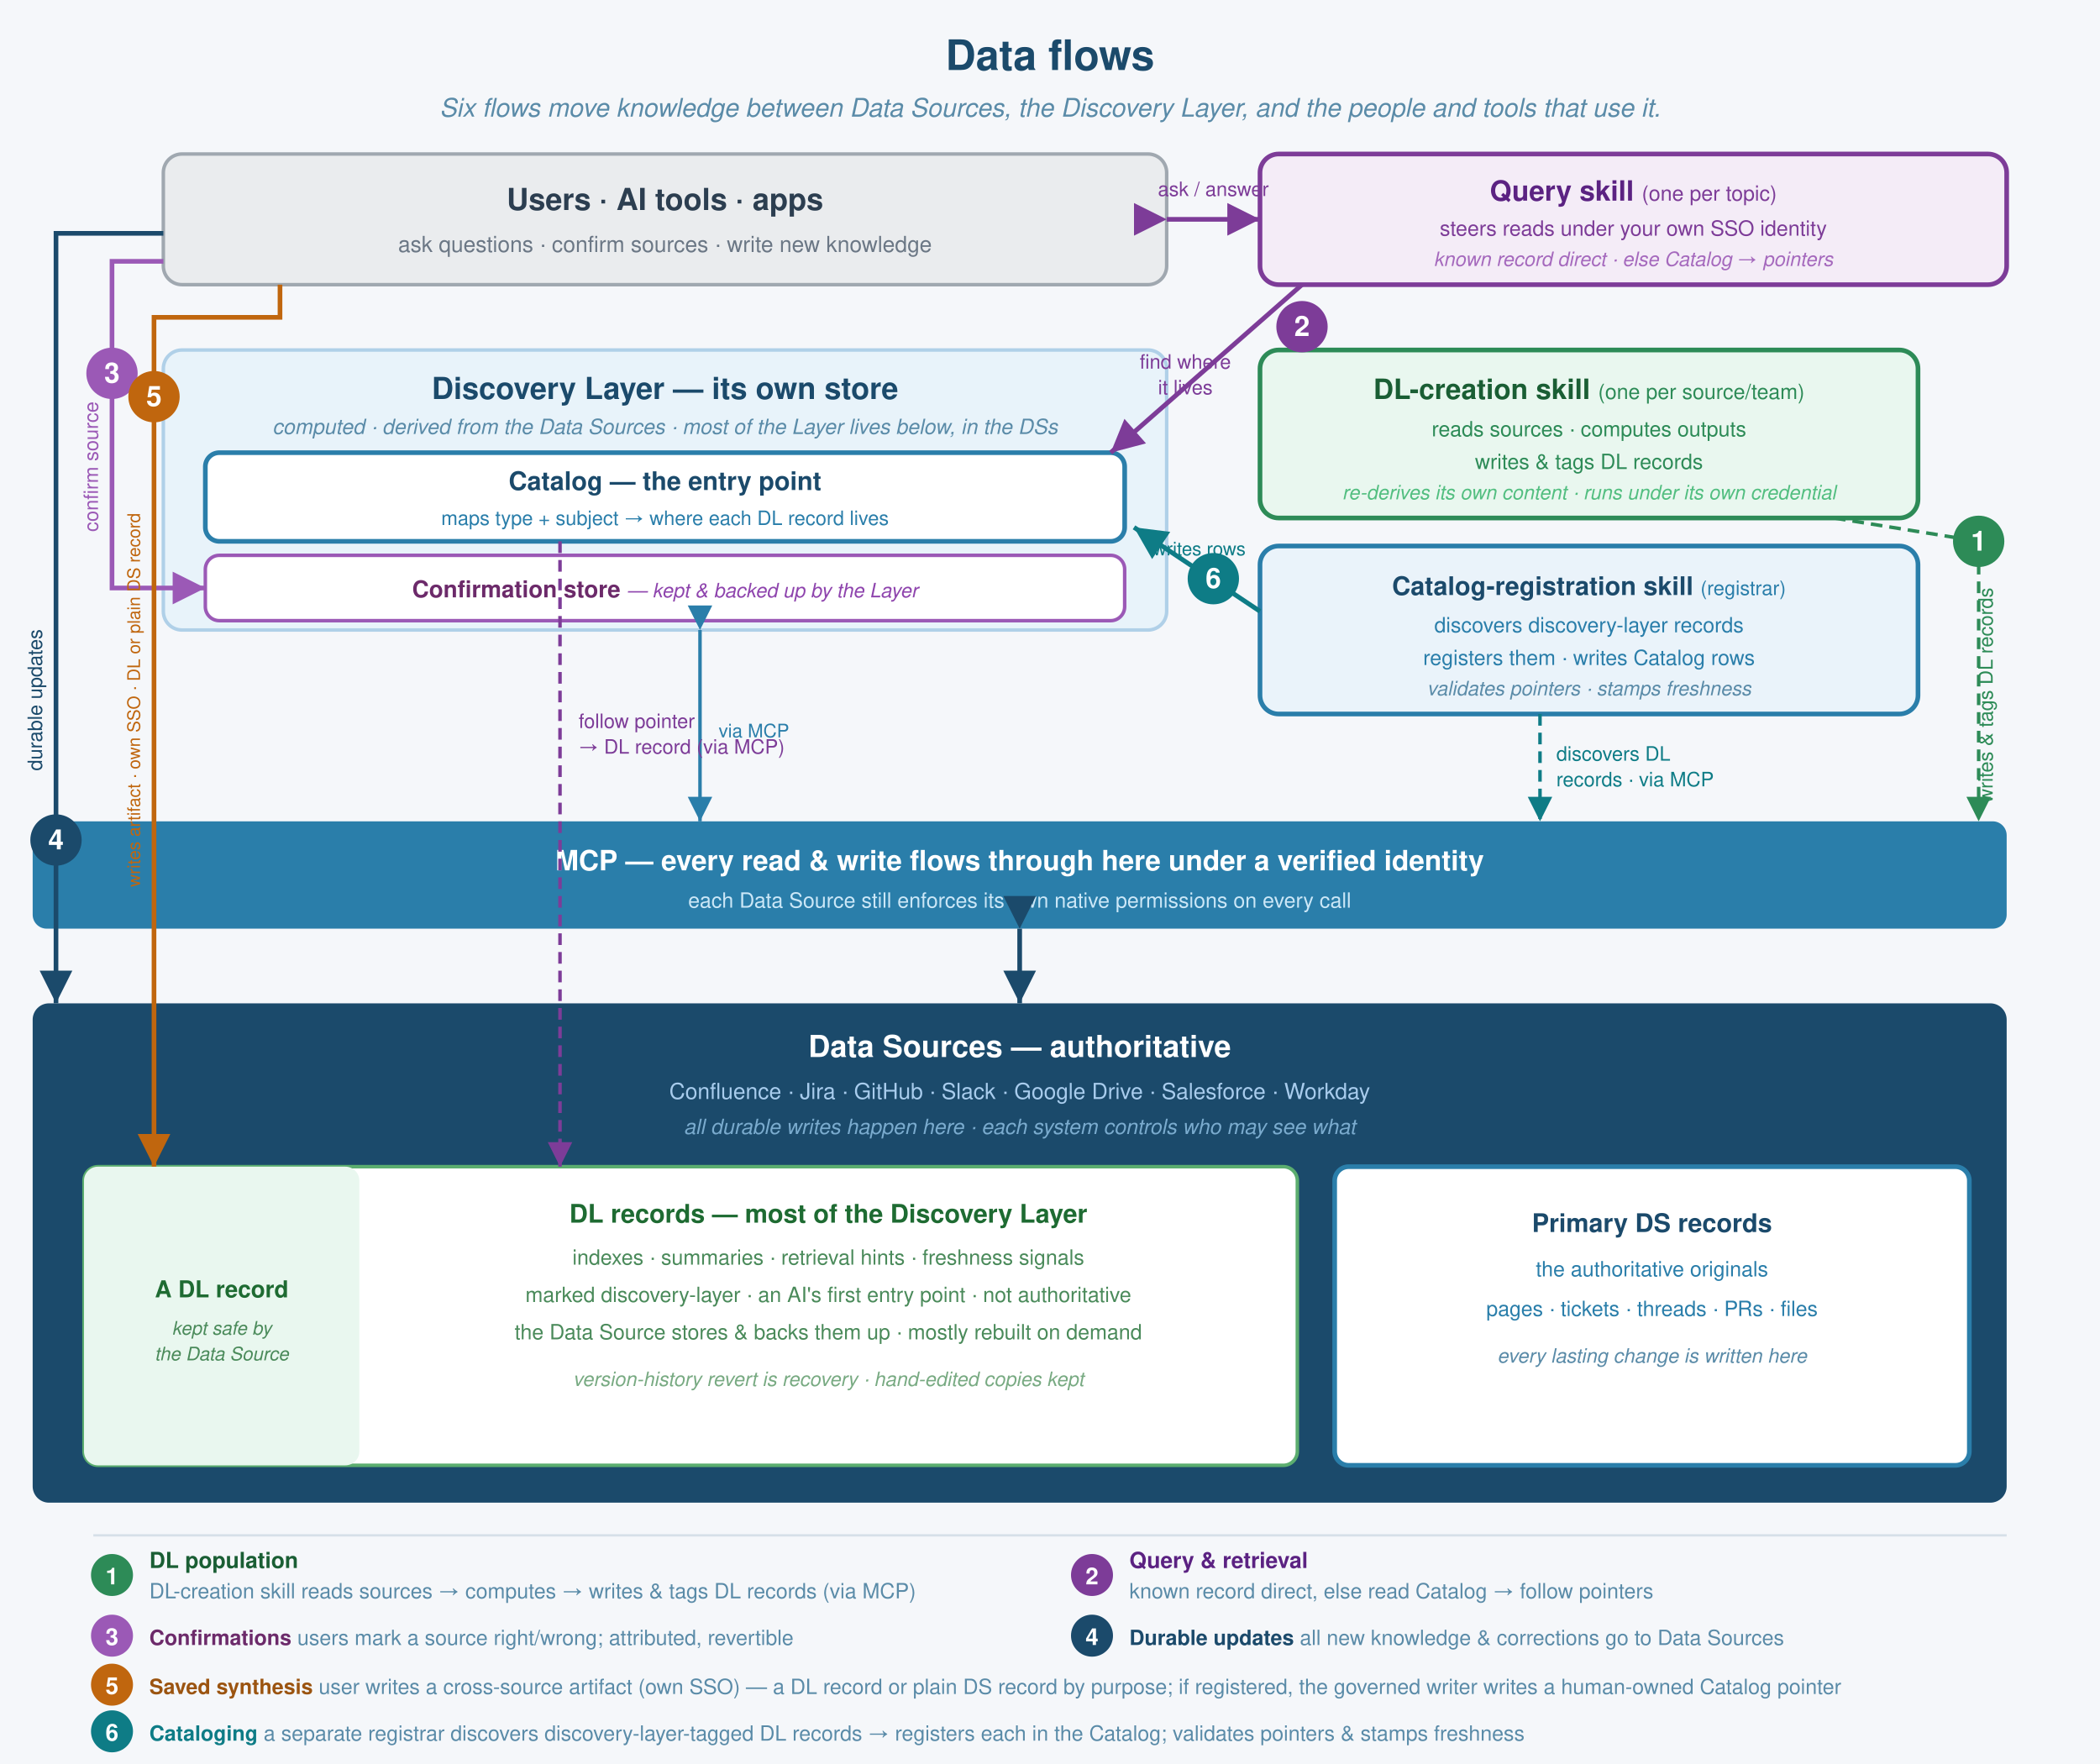
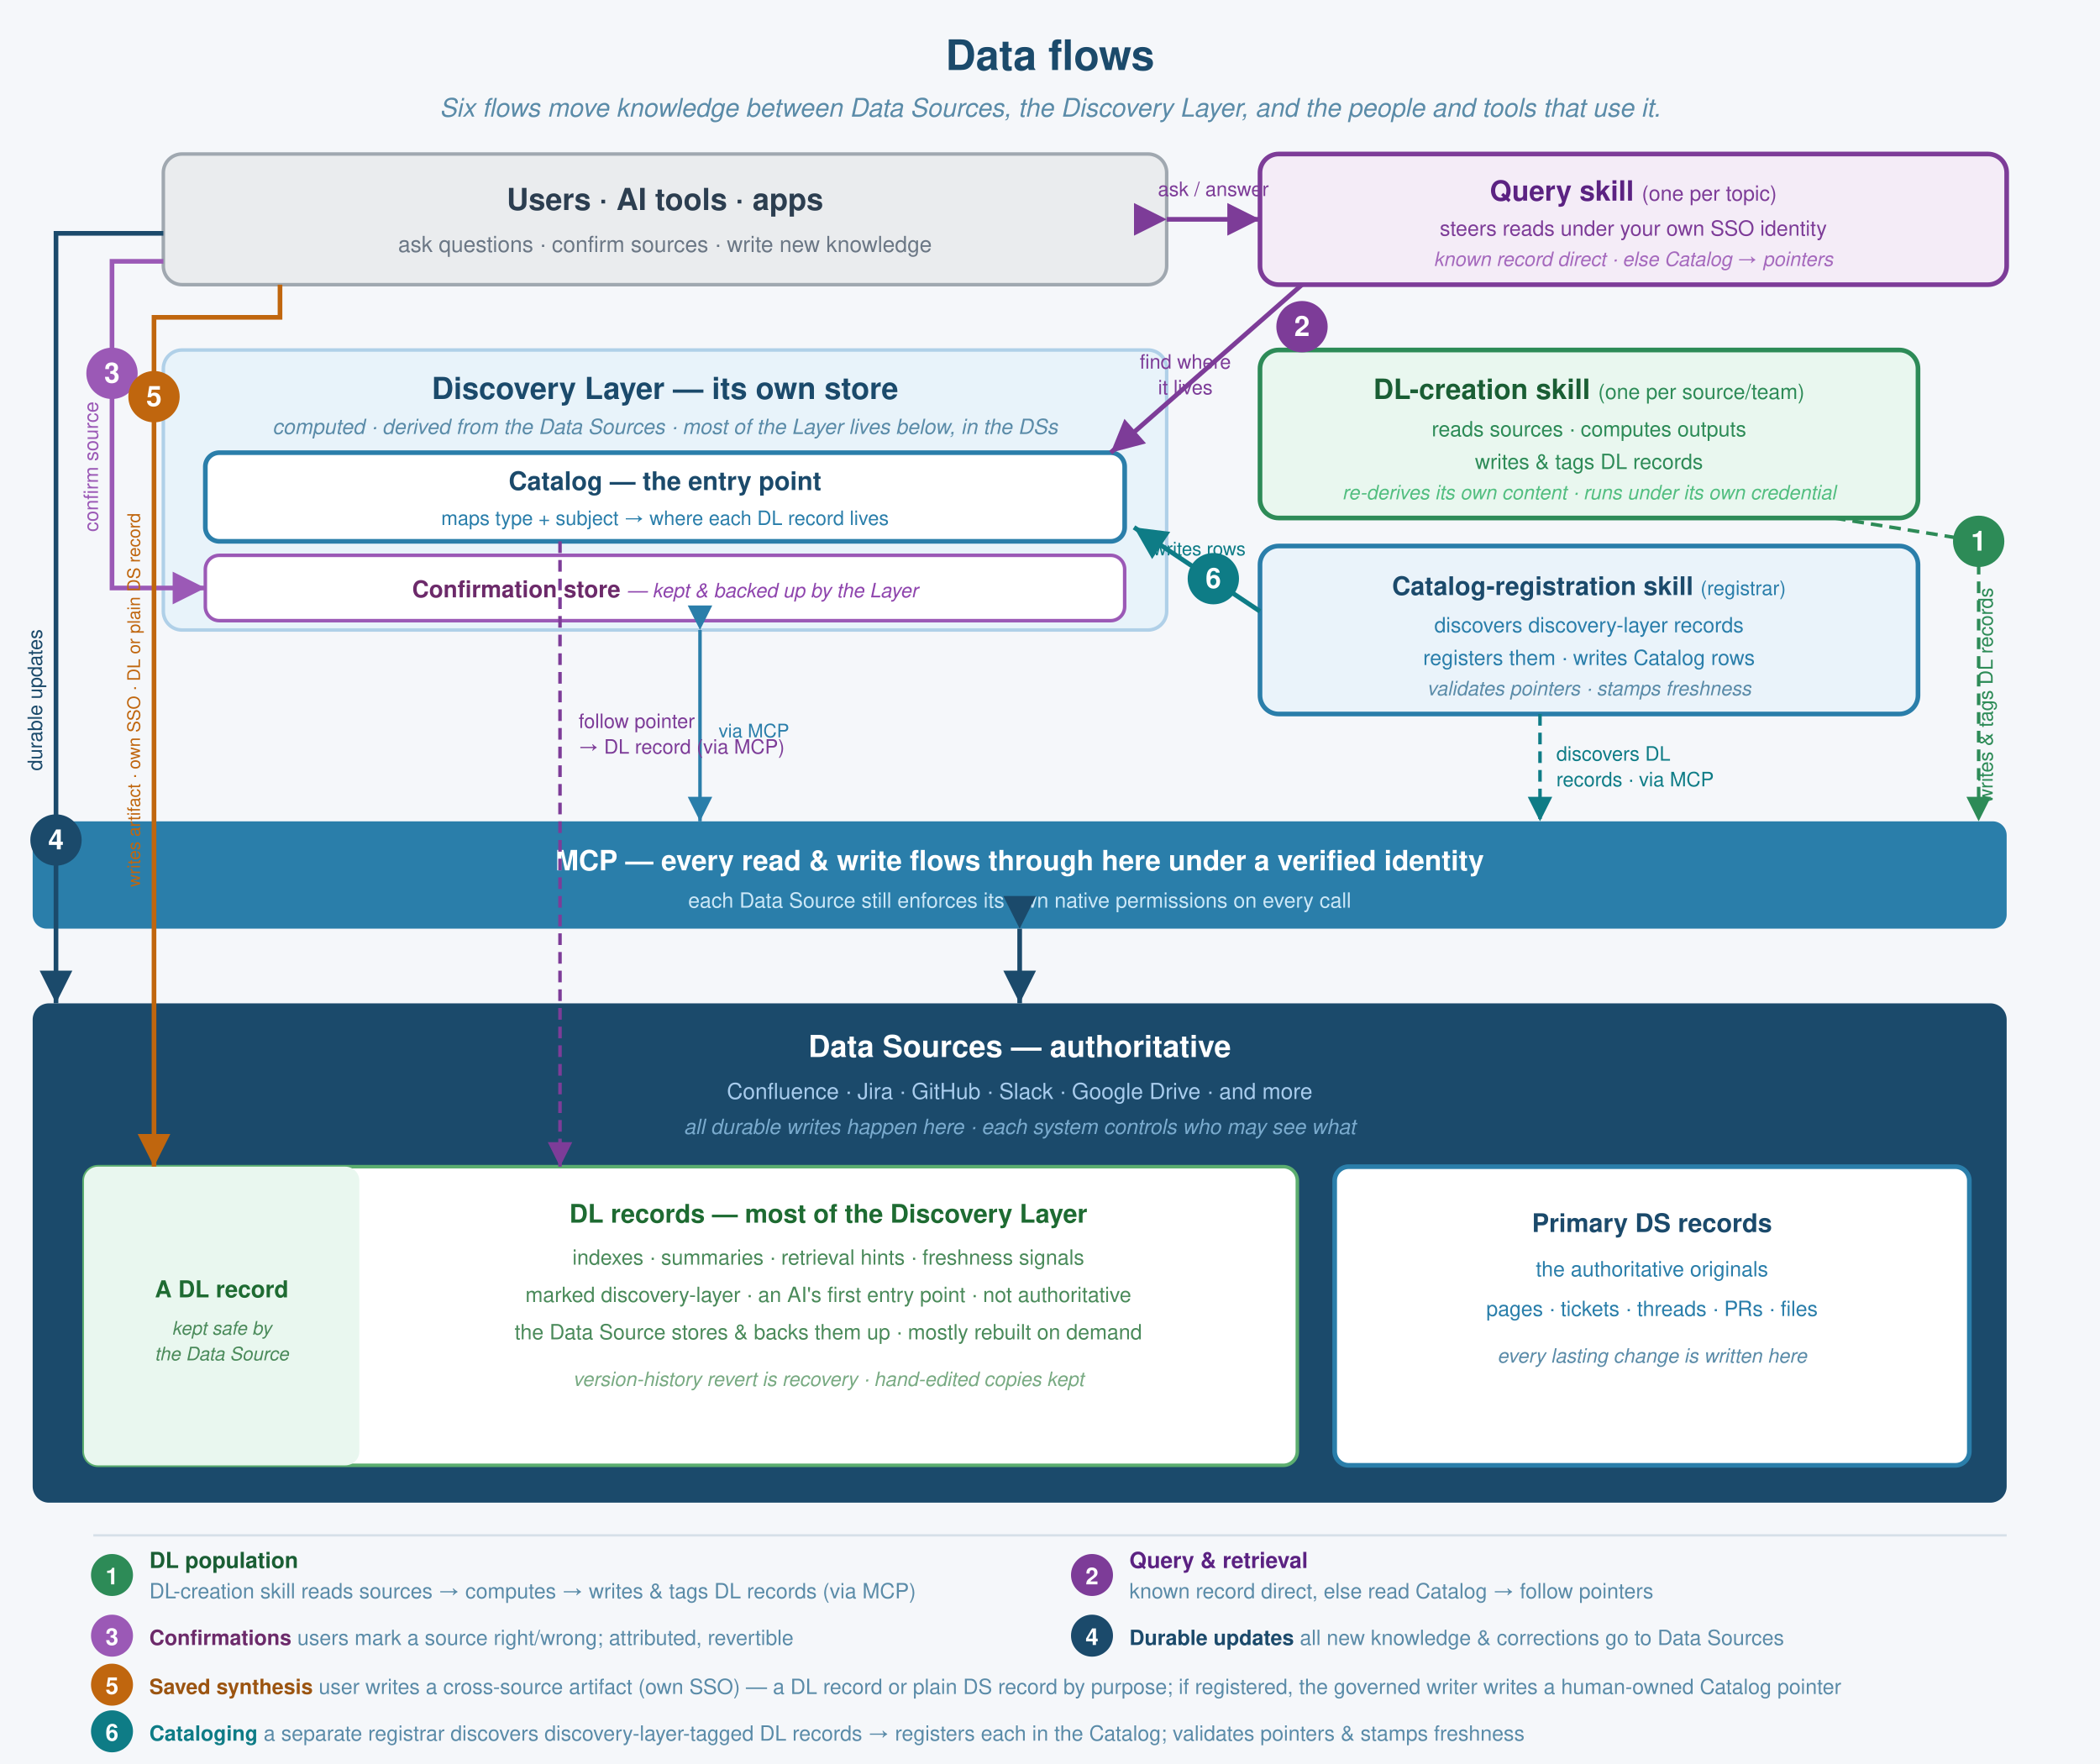
<svg xmlns="http://www.w3.org/2000/svg" width="900" height="756" viewBox="0 0 900 756" role="img" font-family="'Segoe UI', Helvetica, Arial, sans-serif">
  <defs>
    <marker id="aGreen" markerWidth="7" markerHeight="7" refX="7" refY="3.5" orient="auto">
      <path d="M0,0 L7,3.5 L0,7 Z" fill="#2D8B57" />
    </marker>
    <marker id="aPurple" markerWidth="7" markerHeight="7" refX="7" refY="3.5" orient="auto">
      <path d="M0,0 L7,3.5 L0,7 Z" fill="#7D3C98" />
    </marker>
    <marker id="aPurpleRev" markerWidth="7" markerHeight="7" refX="0" refY="3.5" orient="auto-start-reverse">
      <path d="M7,0 L0,3.5 L7,7 Z" fill="#7D3C98" />
    </marker>
    <marker id="aMag" markerWidth="7" markerHeight="7" refX="7" refY="3.5" orient="auto">
      <path d="M0,0 L7,3.5 L0,7 Z" fill="#9B59B6" />
    </marker>
    <marker id="aNavy" markerWidth="7" markerHeight="7" refX="7" refY="3.5" orient="auto">
      <path d="M0,0 L7,3.5 L0,7 Z" fill="#1B4A6B" />
    </marker>
    <marker id="aNavyRev" markerWidth="7" markerHeight="7" refX="0" refY="3.5" orient="auto-start-reverse">
      <path d="M7,0 L0,3.5 L7,7 Z" fill="#1B4A6B" />
    </marker>
    <marker id="aBlue" markerWidth="7" markerHeight="7" refX="7" refY="3.5" orient="auto">
      <path d="M0,0 L7,3.5 L0,7 Z" fill="#2A7EAA" />
    </marker>
    <marker id="aBlueRev" markerWidth="7" markerHeight="7" refX="0" refY="3.5" orient="auto-start-reverse">
      <path d="M7,0 L0,3.5 L7,7 Z" fill="#2A7EAA" />
    </marker>
    <marker id="aOrange" markerWidth="7" markerHeight="7" refX="7" refY="3.5" orient="auto">
      <path d="M0,0 L7,3.5 L0,7 Z" fill="#C0660E" />
    </marker>
    <marker id="aTeal" markerWidth="7" markerHeight="7" refX="7" refY="3.5" orient="auto">
      <path d="M0,0 L7,3.5 L0,7 Z" fill="#0E7C86" />
    </marker>
  </defs>
  <rect width="900" height="756" fill="#F5F7FA" />
  <text x="450" y="30" text-anchor="middle" font-size="18" font-weight="700" fill="#1B4A6B">Data flows</text>
  <text x="450" y="50" text-anchor="middle" font-size="11" font-style="italic" fill="#5A8BA8">Six flows move knowledge between Data Sources, the Discovery Layer, and the people and tools that use it.</text>
  <rect x="70" y="66" width="430" height="56" rx="8" fill="#EAECEE" stroke="#A0A8B0" stroke-width="1.5" />
  <text x="285" y="90" text-anchor="middle" font-size="13" font-weight="700" fill="#2C3E50">Users · AI tools · apps</text>
  <text x="285" y="108" text-anchor="middle" font-size="9.5" fill="#6B7785">ask questions · confirm sources · write new knowledge</text>
  <rect x="540" y="66" width="320" height="56" rx="8" fill="#F4ECF7" stroke="#7D3C98" stroke-width="2" />
  <text x="700" y="86" text-anchor="middle" font-size="12" font-weight="700" fill="#5B2282">Query skill  <tspan font-size="9" font-weight="400" fill="#7D3C98">(one per topic)</tspan>
  </text>
  <text x="700" y="101" text-anchor="middle" font-size="9" fill="#7D3C98">steers reads under your own SSO identity</text>
  <text x="700" y="114" text-anchor="middle" font-size="8.5" fill="#A569BD" font-style="italic">known record direct · else Catalog → pointers</text>
  <rect x="70" y="150" width="430" height="120" rx="8" fill="#E8F3FA" stroke="#B0D0E8" stroke-width="1.5" />
  <text x="285" y="171" text-anchor="middle" font-size="13" font-weight="700" fill="#1B4A6B">Discovery Layer — its own store</text>
  <text x="285" y="186" text-anchor="middle" font-size="9" font-style="italic" fill="#5A8BA8">computed · derived from the Data Sources · most of the Layer lives below, in the DSs</text>
  <rect x="88" y="194" width="394" height="38" rx="6" fill="#FFFFFF" stroke="#2A7EAA" stroke-width="2" />
  <text x="285" y="210" text-anchor="middle" font-size="11" font-weight="700" fill="#1B4A6B">Catalog — the entry point</text>
  <text x="285" y="225" text-anchor="middle" font-size="8.5" fill="#2A7EAA">maps  type + subject  →  where each DL record lives</text>
  <rect x="88" y="238" width="394" height="28" rx="6" fill="#FFFFFF" stroke="#9B59B6" stroke-width="1.5" />
  <text x="285" y="256" text-anchor="middle" font-size="10" font-weight="700" fill="#6C2A6A">Confirmation store  <tspan font-size="8.5" font-weight="400" font-style="italic" fill="#8E44AD">— kept &amp; backed up by the Layer</tspan>
  </text>
  <rect x="540" y="150" width="282" height="72" rx="8" fill="#E9F7EF" stroke="#2D8B57" stroke-width="2" />
  <text x="681" y="171" text-anchor="middle" font-size="12" font-weight="700" fill="#1A5E34">DL-creation skill  <tspan font-size="9" font-weight="400" fill="#2D8B57">(one per source/team)</tspan>
  </text>
  <text x="681" y="187" text-anchor="middle" font-size="9" fill="#2D8B57">reads sources · computes outputs</text>
  <text x="681" y="201" text-anchor="middle" font-size="9" fill="#2D8B57">writes &amp; tags DL records</text>
  <text x="681" y="214" text-anchor="middle" font-size="8.5" fill="#52BE80" font-style="italic">re-derives its own content · runs under its own credential</text>
  <rect x="540" y="234" width="282" height="72" rx="8" fill="#EAF3FA" stroke="#2A7EAA" stroke-width="2" />
  <text x="681" y="255" text-anchor="middle" font-size="11" font-weight="700" fill="#1B4A6B">Catalog-registration skill  <tspan font-size="8.5" font-weight="400" fill="#2A7EAA">(registrar)</tspan>
  </text>
  <text x="681" y="271" text-anchor="middle" font-size="9" fill="#2A7EAA">discovers discovery-layer records</text>
  <text x="681" y="285" text-anchor="middle" font-size="9" fill="#2A7EAA">registers them · writes Catalog rows</text>
  <text x="681" y="298" text-anchor="middle" font-size="8.5" fill="#5A8BA8" font-style="italic">validates pointers · stamps freshness</text>
  <rect x="14" y="352" width="846" height="46" rx="6" fill="#2A7EAA" />
  <text x="437" y="373" text-anchor="middle" font-size="12" font-weight="700" fill="#FFFFFF">MCP — every read &amp; write flows through here under a verified identity</text>
  <text x="437" y="389" text-anchor="middle" font-size="9" fill="#CBE7F7">each Data Source still enforces its own native permissions on every call</text>
  <rect x="14" y="430" width="846" height="214" rx="7" fill="#1B4A6B" />
  <text x="437" y="453" text-anchor="middle" font-size="13" font-weight="700" fill="#FFFFFF">Data Sources — authoritative</text>
-   <text x="437" y="471" text-anchor="middle" font-size="9.5" fill="#A8CCED">Confluence · Jira · GitHub · Slack · Google Drive · Salesforce · Workday</text>
+   <text x="437" y="471" text-anchor="middle" font-size="9.5" fill="#A8CCED">Confluence · Jira · GitHub · Slack · Google Drive · and more</text>
  <text x="437" y="486" text-anchor="middle" font-size="9" font-style="italic" fill="#7AABCE">all durable writes happen here · each system controls who may see what</text>
  <rect x="36" y="500" width="520" height="128" rx="6" fill="#FFFFFF" stroke="#5BAD6F" stroke-width="1.5" />
  <rect x="36" y="500" width="118" height="128" rx="6" fill="#E9F7EF" />
  <text x="95" y="556" text-anchor="middle" font-size="10" font-weight="700" fill="#1E6B32">A DL record</text>
  <text x="95" y="572" text-anchor="middle" font-size="8" font-style="italic" fill="#4A8A5A">kept safe by</text>
  <text x="95" y="583" text-anchor="middle" font-size="8" font-style="italic" fill="#4A8A5A">the Data Source</text>
  <text x="355" y="524" text-anchor="middle" font-size="11" font-weight="700" fill="#1E6B32">DL records — most of the Discovery Layer</text>
  <text x="355" y="542" text-anchor="middle" font-size="9" fill="#4A8A5A">indexes · summaries · retrieval hints · freshness signals</text>
  <text x="355" y="558" text-anchor="middle" font-size="9" fill="#4A8A5A">marked discovery-layer · an AI's first entry point · not authoritative</text>
  <text x="355" y="574" text-anchor="middle" font-size="9" fill="#4A8A5A">the Data Source stores &amp; backs them up · mostly rebuilt on demand</text>
  <text x="355" y="594" text-anchor="middle" font-size="8.5" font-style="italic" fill="#78AA82">version-history revert is recovery · hand-edited copies kept</text>
  <rect x="572" y="500" width="272" height="128" rx="6" fill="#FFFFFF" stroke="#2A7EAA" stroke-width="2" />
  <text x="708" y="528" text-anchor="middle" font-size="11" font-weight="700" fill="#1B4A6B">Primary DS records</text>
  <text x="708" y="547" text-anchor="middle" font-size="9" fill="#2A7EAA">the authoritative originals</text>
  <text x="708" y="564" text-anchor="middle" font-size="9" fill="#2A7EAA">pages · tickets · threads · PRs · files</text>
  <text x="708" y="584" text-anchor="middle" font-size="8.5" font-style="italic" fill="#5A8BA8">every lasting change is written here</text>
  <line x1="300" y1="270" x2="300" y2="352" stroke="#2A7EAA" stroke-width="1.5" marker-end="url(#aBlue)" marker-start="url(#aBlueRev)" />
  <text x="308" y="316" font-size="8" fill="#2A7EAA">via MCP</text>
  <line x1="437" y1="398" x2="437" y2="430" stroke="#1B4A6B" stroke-width="2" marker-end="url(#aNavy)" marker-start="url(#aNavyRev)" />
  <path d="M786,222 L848,232 L848,352" fill="none" stroke="#2D8B57" stroke-width="1.5" stroke-dasharray="5,3" marker-end="url(#aGreen)" />
  <text x="854" y="298" text-anchor="middle" font-size="8.5" fill="#2D8B57" transform="rotate(-90,854,298)">writes &amp; tags DL records</text>
  <circle cx="848" cy="232" r="11" fill="#2D8B57" />
  <text x="848" y="236" text-anchor="middle" font-size="12" font-weight="700" fill="#FFFFFF">1</text>
  <line x1="540" y1="262" x2="486" y2="226" stroke="#0E7C86" stroke-width="2" marker-end="url(#aTeal)" />
  <text x="514" y="238" text-anchor="middle" font-size="8" fill="#0E7C86">writes rows</text>
  <line x1="660" y1="306" x2="660" y2="352" stroke="#0E7C86" stroke-width="1.5" stroke-dasharray="5,3" marker-end="url(#aTeal)" />
  <text x="667" y="326" font-size="8.5" fill="#0E7C86">discovers DL</text>
  <text x="667" y="337" font-size="8.5" fill="#0E7C86">records · via MCP</text>
  <circle cx="520" cy="248" r="11" fill="#0E7C86" />
  <text x="520" y="252" text-anchor="middle" font-size="12" font-weight="700" fill="#FFFFFF">6</text>
  <line x1="500" y1="94" x2="540" y2="94" stroke="#7D3C98" stroke-width="2" marker-end="url(#aPurple)" marker-start="url(#aPurpleRev)" />
  <text x="520" y="84" text-anchor="middle" font-size="8.5" fill="#7D3C98">ask / answer</text>
  <line x1="558" y1="122" x2="476" y2="194" stroke="#7D3C98" stroke-width="2" marker-end="url(#aPurple)" />
  <text x="508" y="158" text-anchor="middle" font-size="8.5" fill="#7D3C98">find where</text>
  <text x="508" y="169" text-anchor="middle" font-size="8.5" fill="#7D3C98">it lives</text>
  <line x1="240" y1="232" x2="240" y2="500" stroke="#7D3C98" stroke-width="1.5" stroke-dasharray="5,3" marker-end="url(#aPurple)" />
  <text x="248" y="312" font-size="8.5" fill="#7D3C98">follow pointer</text>
  <text x="248" y="323" font-size="8.5" fill="#7D3C98">→ DL record (via MCP)</text>
  <circle cx="558" cy="140" r="11" fill="#7D3C98" />
  <text x="558" y="144" text-anchor="middle" font-size="12" font-weight="700" fill="#FFFFFF">2</text>
  <path d="M70,112 L48,112 L48,252 L88,252" fill="none" stroke="#9B59B6" stroke-width="2" marker-end="url(#aMag)" />
  <text x="42" y="200" text-anchor="middle" font-size="8.5" fill="#9B59B6" transform="rotate(-90,42,200)">confirm source</text>
  <circle cx="48" cy="160" r="11" fill="#9B59B6" />
  <text x="48" y="164" text-anchor="middle" font-size="12" font-weight="700" fill="#FFFFFF">3</text>
  <path d="M70,100 L24,100 L24,430" fill="none" stroke="#1B4A6B" stroke-width="2" marker-end="url(#aNavy)" />
  <text x="18" y="300" text-anchor="middle" font-size="8.5" fill="#1B4A6B" transform="rotate(-90,18,300)">durable updates</text>
  <circle cx="24" cy="360" r="11" fill="#1B4A6B" />
  <text x="24" y="364" text-anchor="middle" font-size="12" font-weight="700" fill="#FFFFFF">4</text>
  <path d="M120,122 L120,136 L66,136 L66,500" fill="none" stroke="#C0660E" stroke-width="2" marker-end="url(#aOrange)" />
  <text x="60" y="300" text-anchor="middle" font-size="7.5" fill="#C0660E" transform="rotate(-90,60,300)">writes artifact · own SSO · DL or plain DS record</text>
  <circle cx="66" cy="170" r="11" fill="#C0660E" />
  <text x="66" y="174" text-anchor="middle" font-size="12" font-weight="700" fill="#FFFFFF">5</text>
  <line x1="40" y1="658" x2="860" y2="658" stroke="#D6E0E8" stroke-width="1" />
  <circle cx="48" cy="675" r="9" fill="#2D8B57" />
  <text x="48" y="679" text-anchor="middle" font-size="10" font-weight="700" fill="#FFFFFF">1</text>
  <text x="64" y="672" font-size="9.5" font-weight="700" fill="#1A5E34">DL population</text>
  <text x="64" y="685" font-size="9" fill="#5A8BA8">DL-creation skill reads sources → computes → writes &amp; tags DL records (via MCP)</text>
  <circle cx="468" cy="675" r="9" fill="#7D3C98" />
  <text x="468" y="679" text-anchor="middle" font-size="10" font-weight="700" fill="#FFFFFF">2</text>
  <text x="484" y="672" font-size="9.5" font-weight="700" fill="#5B2282">Query &amp; retrieval</text>
  <text x="484" y="685" font-size="9" fill="#5A8BA8">known record direct, else read Catalog → follow pointers</text>
  <circle cx="48" cy="701" r="9" fill="#9B59B6" />
  <text x="48" y="705" text-anchor="middle" font-size="10" font-weight="700" fill="#FFFFFF">3</text>
  <text x="64" y="705" font-size="9" fill="#5A8BA8">
    <tspan font-weight="700" fill="#6C2A6A">Confirmations</tspan>  users mark a source right/wrong; attributed, revertible</text>
  <circle cx="468" cy="701" r="9" fill="#1B4A6B" />
  <text x="468" y="705" text-anchor="middle" font-size="10" font-weight="700" fill="#FFFFFF">4</text>
  <text x="484" y="705" font-size="9" fill="#5A8BA8">
    <tspan font-weight="700" fill="#1B4A6B">Durable updates</tspan>  all new knowledge &amp; corrections go to Data Sources</text>
  <circle cx="48" cy="722" r="9" fill="#C0660E" />
  <text x="48" y="726" text-anchor="middle" font-size="10" font-weight="700" fill="#FFFFFF">5</text>
  <text x="64" y="726" font-size="9" fill="#5A8BA8">
    <tspan font-weight="700" fill="#9B5410">Saved synthesis</tspan>  user writes a cross-source artifact (own SSO) — a DL record or plain DS record by purpose; if registered, the governed writer writes a human-owned Catalog pointer</text>
  <circle cx="48" cy="742" r="9" fill="#0E7C86" />
  <text x="48" y="746" text-anchor="middle" font-size="10" font-weight="700" fill="#FFFFFF">6</text>
  <text x="64" y="746" font-size="9" fill="#5A8BA8">
    <tspan font-weight="700" fill="#0E7C86">Cataloging</tspan>  a separate registrar discovers discovery-layer-tagged DL records → registers each in the Catalog; validates pointers &amp; stamps freshness</text>
</svg>
